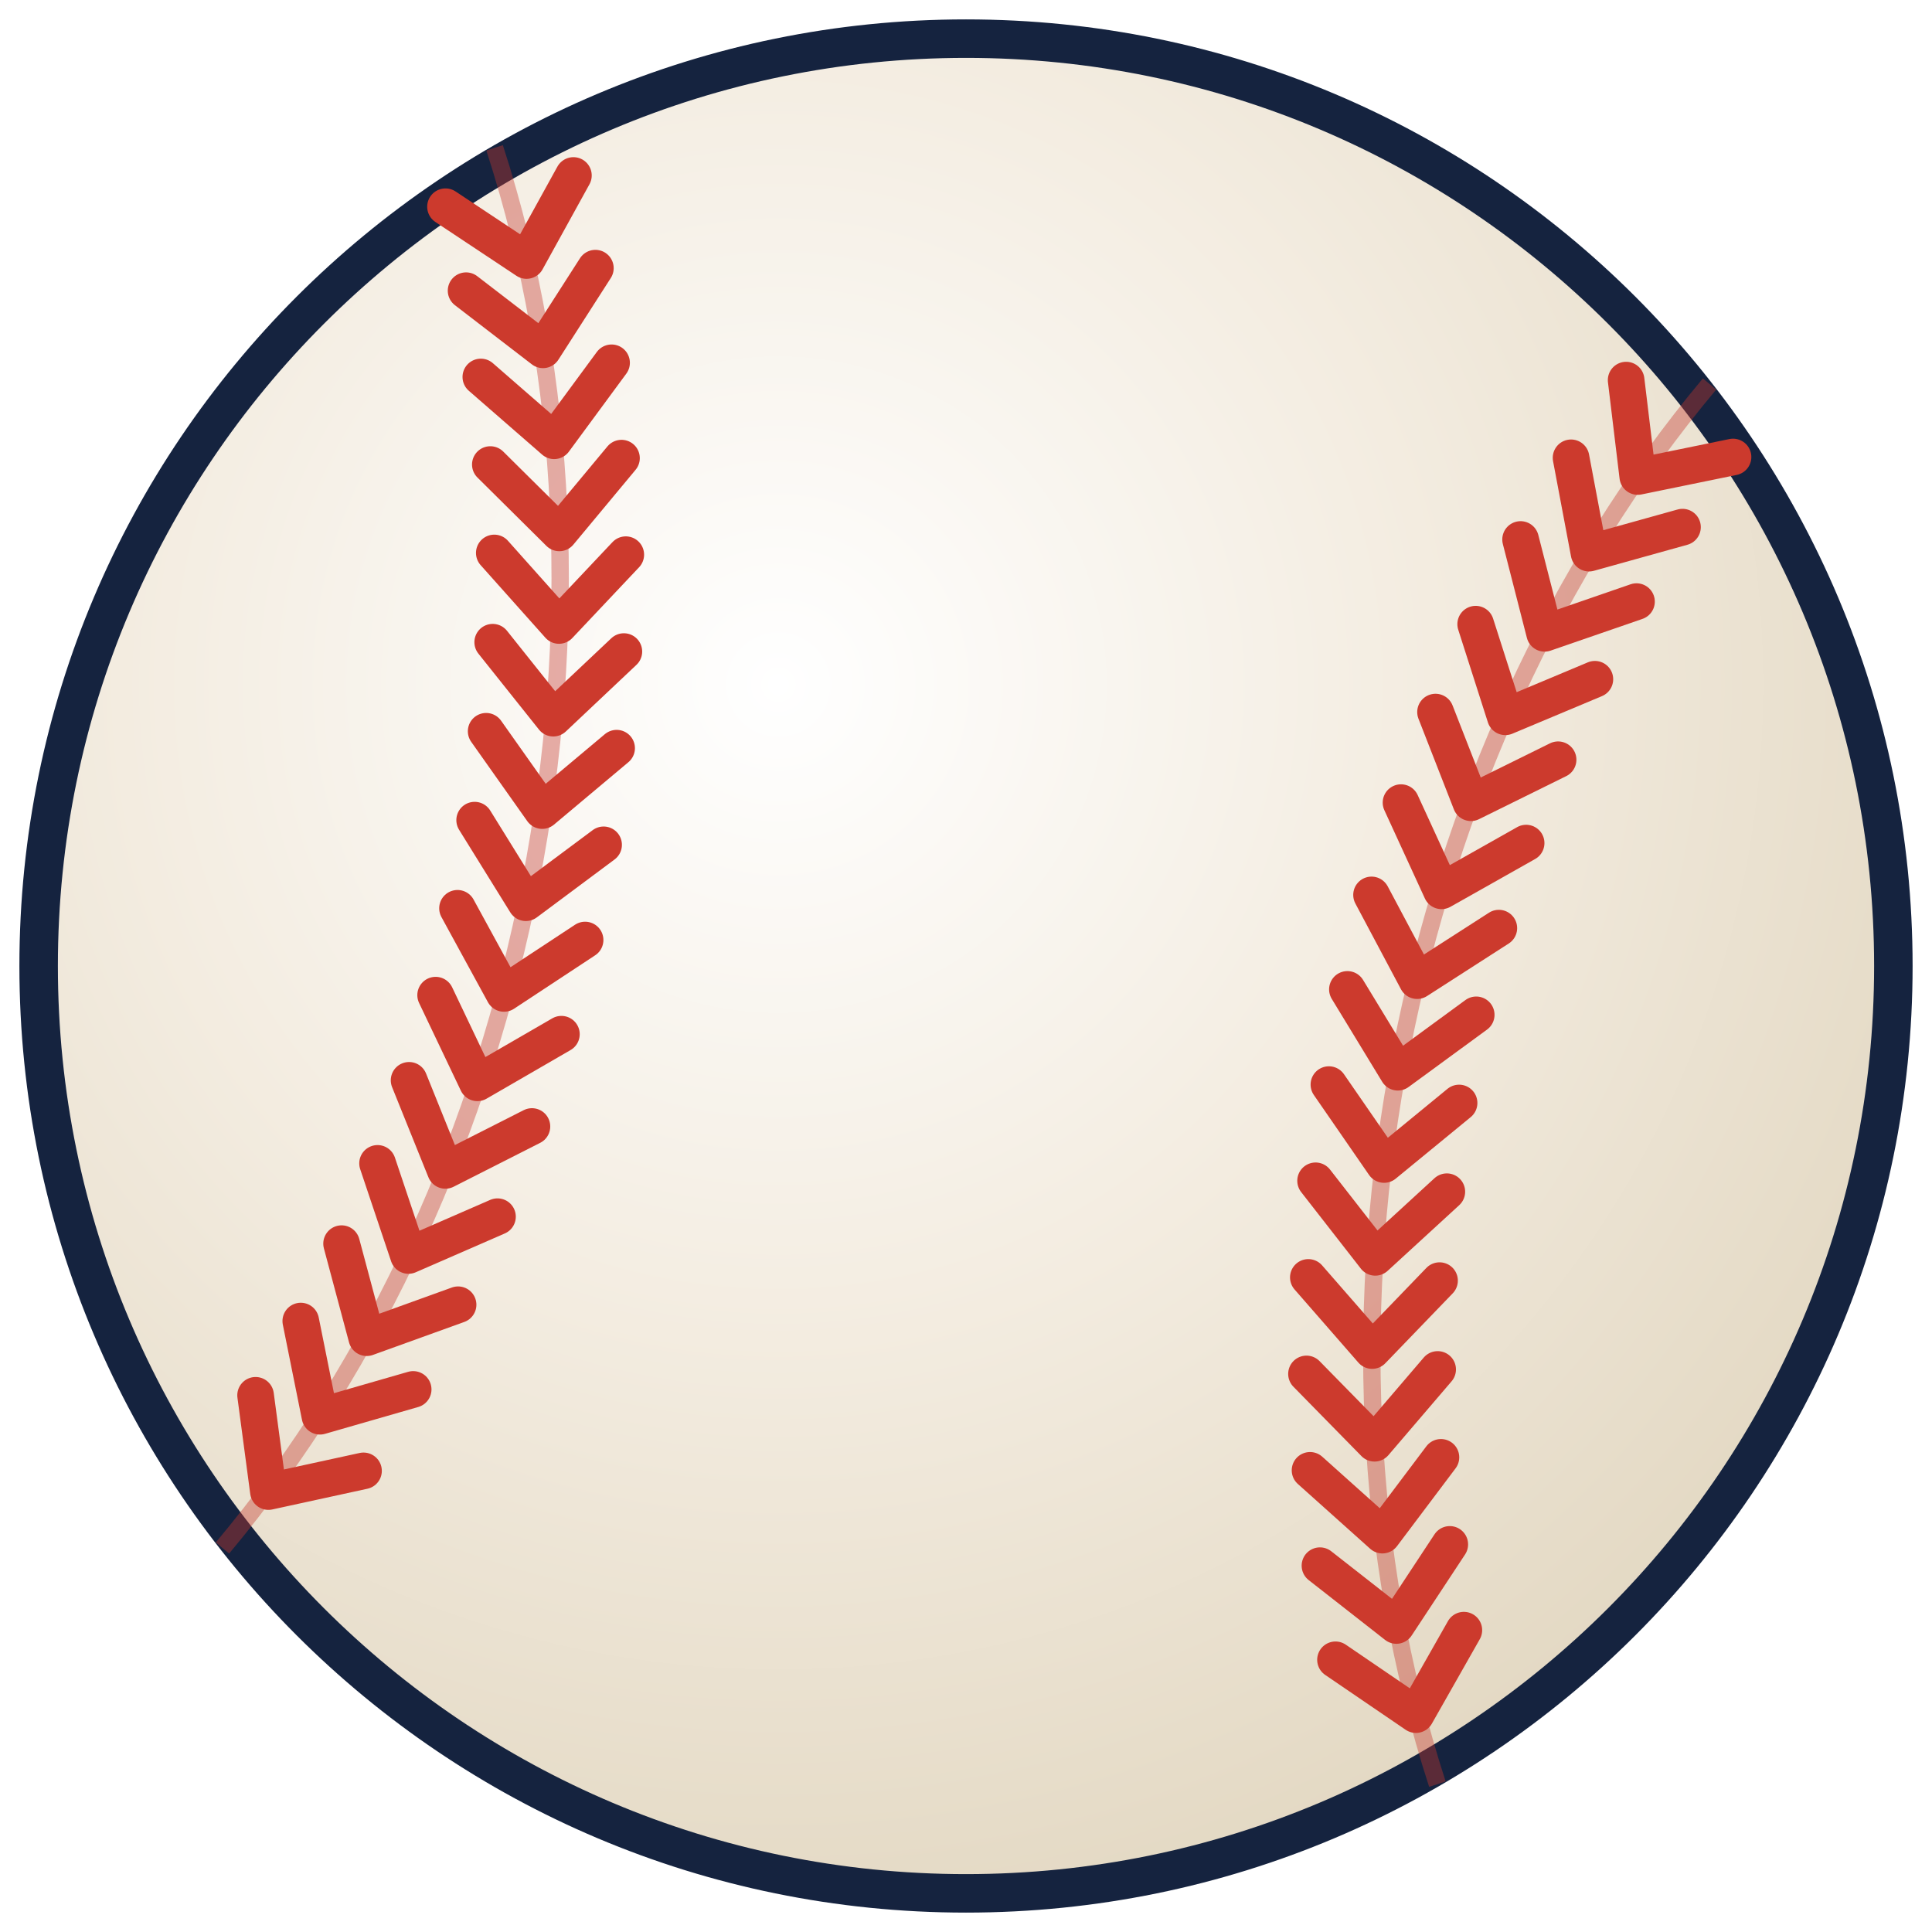
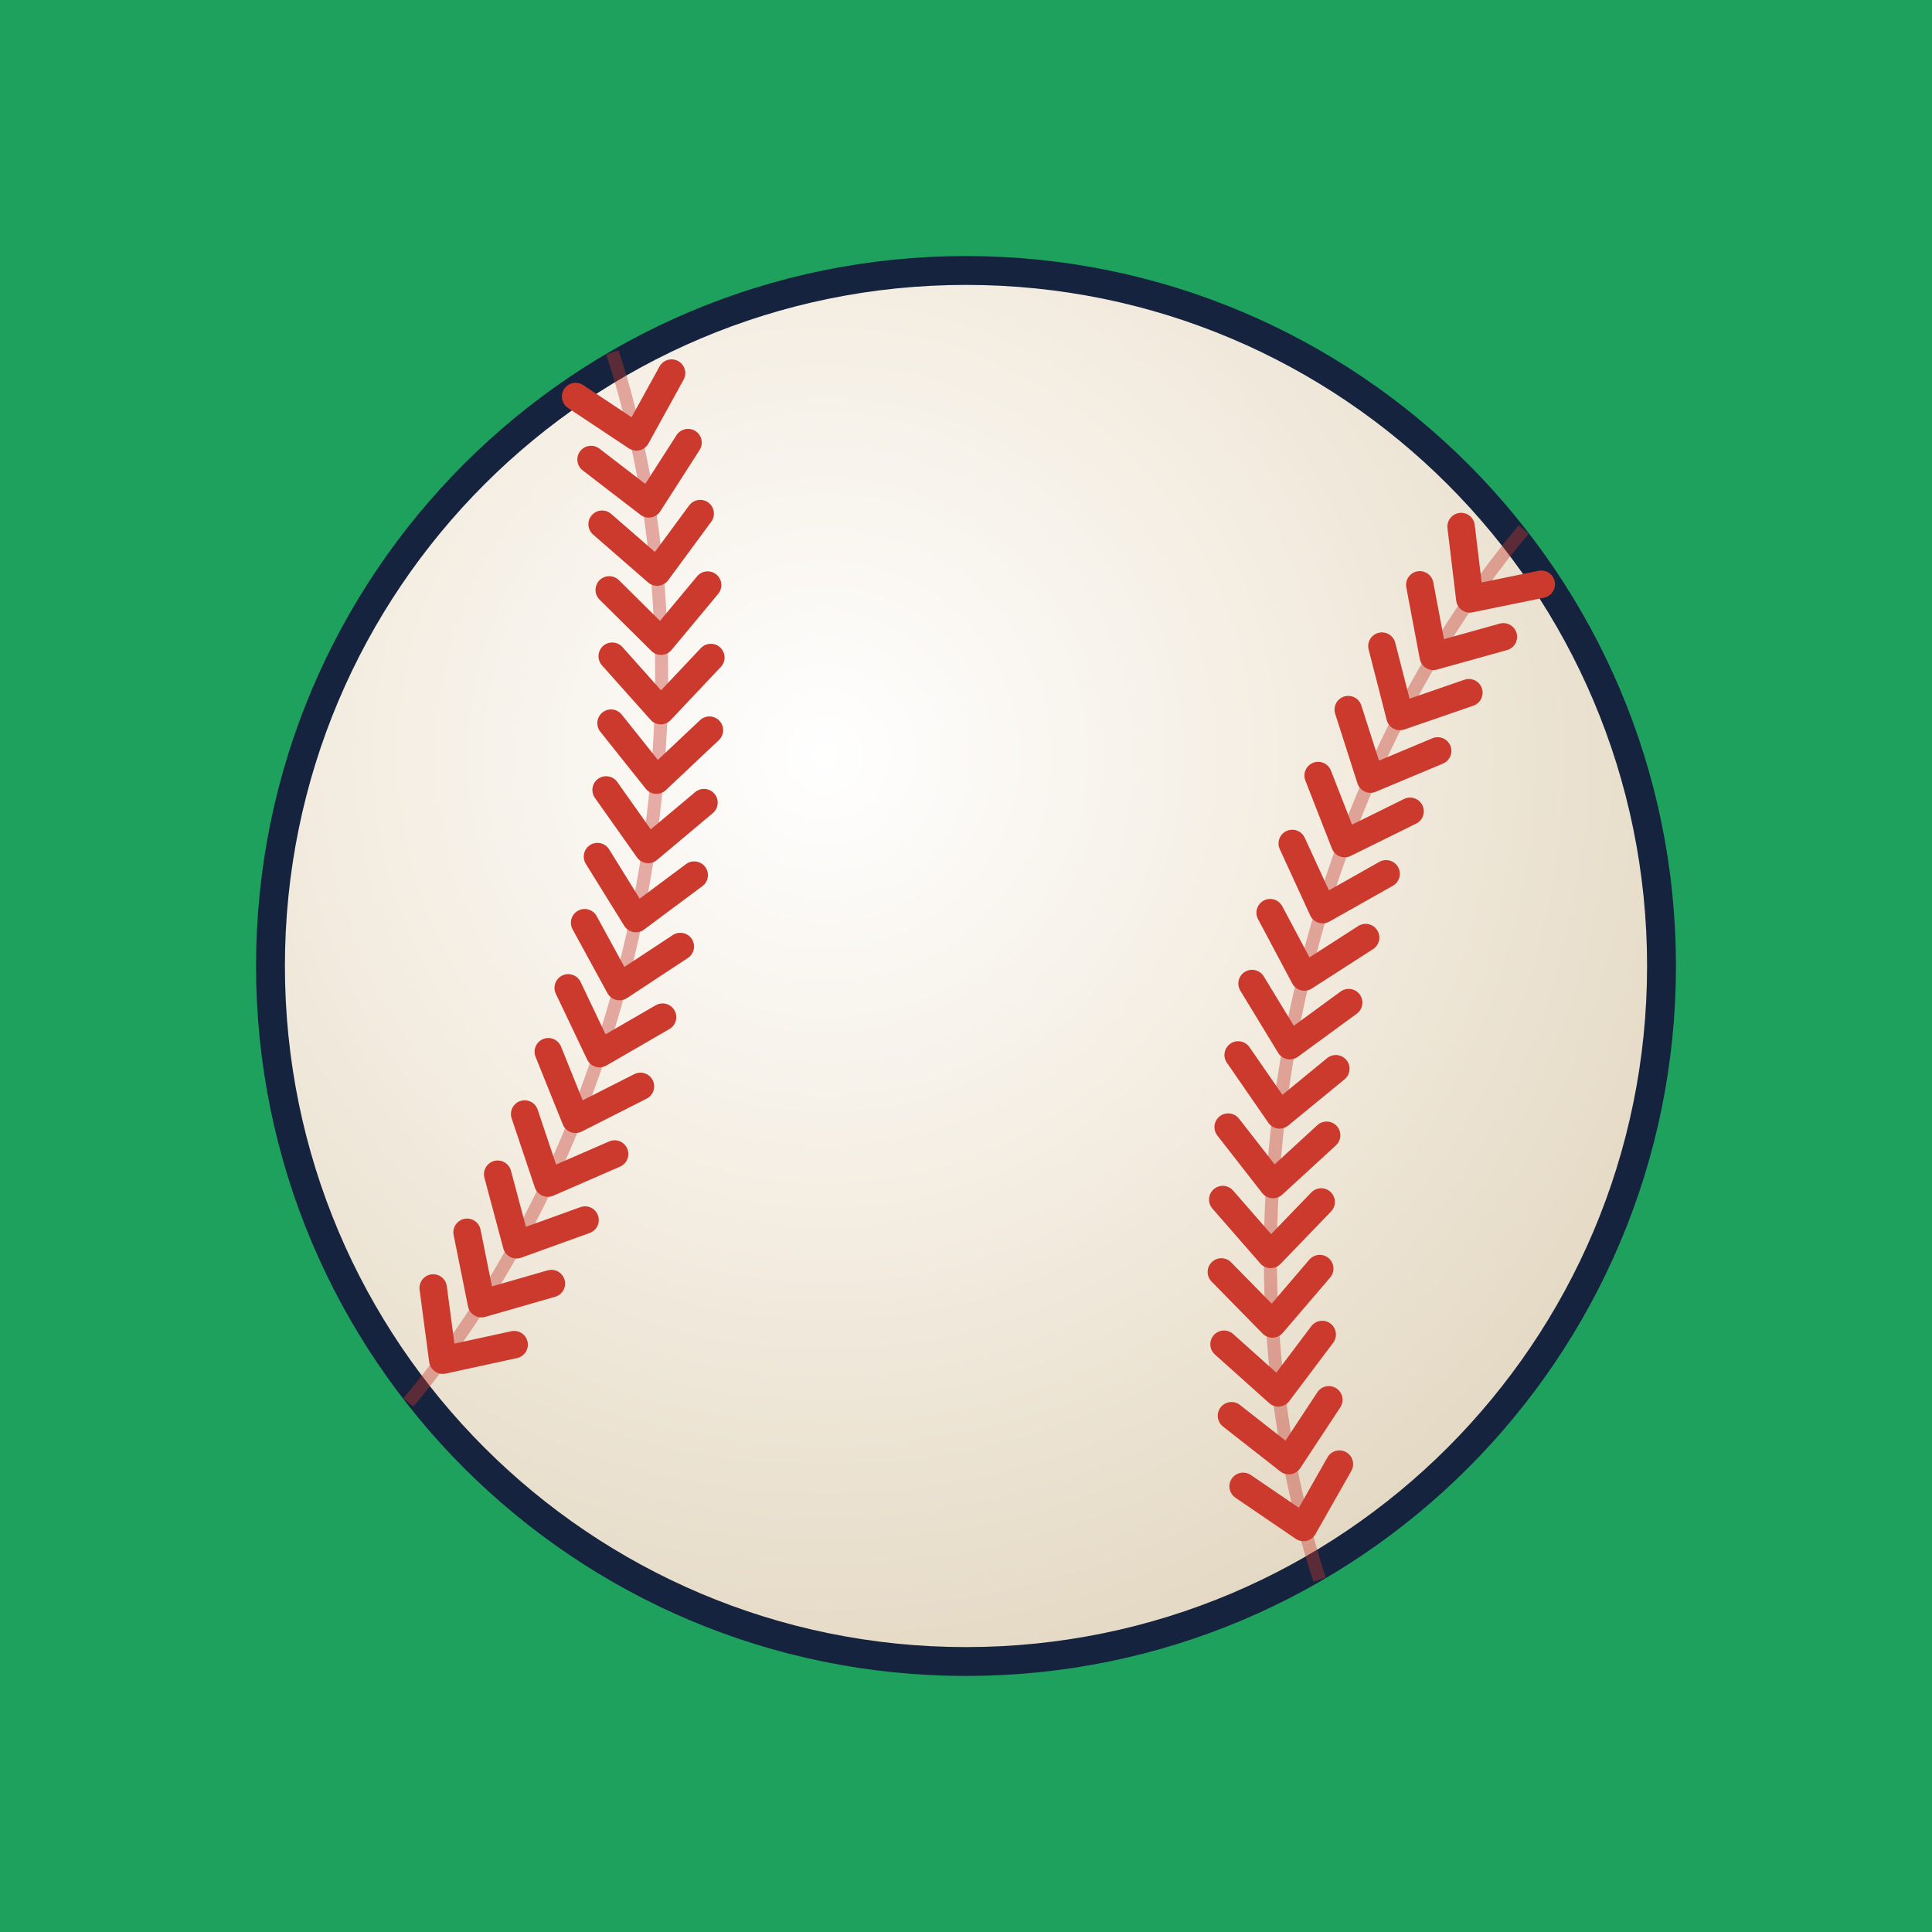
<svg xmlns="http://www.w3.org/2000/svg" viewBox="0 0 512 512" width="512" height="512">
  <defs>
    <radialGradient id="bg" cx="40%" cy="35%" r="70%">
      <stop offset="0%" stop-color="#ffffff" />
      <stop offset="50%" stop-color="#f3ece0" />
      <stop offset="100%" stop-color="#e2d7c1" />
    </radialGradient>
  </defs>
-   <circle cx="256.0" cy="256.0" r="245.76" fill="url(#bg)" stroke="#15233f" stroke-width="10.2" />
-   <g transform="rotate(11 256.0 256.0)">
-     <path d="M92 67 C154 179 154 333 92 445" fill="none" stroke="#c4382c" stroke-width="4.6" opacity="0.4" />
-     <path d="M420 67 C358 179 358 333 420 445" fill="none" stroke="#c4382c" stroke-width="4.6" opacity="0.4" />
-     <g fill="none" stroke="#cc3a2d" stroke-width="9.7" stroke-linecap="round" stroke-linejoin="round">
-       <path d="M82.2 84.8 L106.0 94.7 L113.9 70.2" />
-       <path d="M91.8 105.6 L114.8 117.1 L124.3 93.2" />
-       <path d="M100.0 127.3 L122.3 140.2 L133.3 117.0" />
-       <path d="M106.9 149.6 L128.3 163.9 L140.7 141.3" />
-       <path d="M112.4 172.4 L132.9 188.0 L146.7 166.2" />
-       <path d="M116.5 195.7 L136.1 212.4 L151.1 191.5" />
-       <path d="M119.3 219.2 L137.9 237.0 L154.1 217.0" />
-       <path d="M120.8 242.9 L138.3 261.8 L155.6 242.8" />
-       <path d="M120.8 266.7 L137.2 286.5 L155.6 268.5" />
-       <path d="M119.5 290.4 L134.8 311.1 L154.2 294.2" />
-       <path d="M116.9 313.9 L130.9 335.5 L151.2 319.7" />
-       <path d="M112.9 337.1 L125.6 359.5 L146.8 344.9" />
-       <path d="M107.6 359.8 L118.9 383.0 L141.0 369.8" />
-       <path d="M100.9 382.0 L110.7 405.8 L133.6 394.1" />
-       <path d="M92.9 403.6 L101.1 428.0 L124.8 417.8" />
-       <path d="M398.1 70.2 L406.0 94.7 L429.8 84.8" />
-       <path d="M387.7 93.2 L397.2 117.1 L420.2 105.6" />
-       <path d="M378.7 117.0 L389.7 140.2 L412.0 127.3" />
-       <path d="M371.3 141.3 L383.7 163.9 L405.1 149.6" />
-       <path d="M365.3 166.2 L379.1 188.0 L399.6 172.4" />
-       <path d="M360.9 191.5 L375.9 212.4 L395.5 195.7" />
-       <path d="M357.9 217.0 L374.1 237.0 L392.7 219.2" />
-       <path d="M356.4 242.8 L373.7 261.8 L391.2 242.9" />
-       <path d="M356.4 268.5 L374.8 286.5 L391.2 266.7" />
-       <path d="M357.8 294.2 L377.2 311.1 L392.5 290.4" />
-       <path d="M360.8 319.7 L381.1 335.5 L395.1 313.9" />
-       <path d="M365.2 344.9 L386.4 359.5 L399.1 337.1" />
-       <path d="M371.0 369.8 L393.1 383.0 L404.4 359.8" />
-       <path d="M378.4 394.1 L401.3 405.8 L411.1 382.0" />
-       <path d="M387.2 417.8 L410.9 428.0 L419.1 403.6" />
+   <rect width="512" height="512" rx="0" fill="#1fa15e" />
+   <g transform="translate(256 256) scale(0.75) translate(-256 -256)">
+     <circle cx="256.0" cy="256.0" r="245.76" fill="url(#bg)" stroke="#15233f" stroke-width="10.2" />
+     <g transform="rotate(11 256.0 256.0)">
+       <path d="M92 67 C154 179 154 333 92 445" fill="none" stroke="#c4382c" stroke-width="4.6" opacity="0.4" />
+       <path d="M420 67 C358 179 358 333 420 445" fill="none" stroke="#c4382c" stroke-width="4.6" opacity="0.4" />
+       <g fill="none" stroke="#cc3a2d" stroke-width="9.7" stroke-linecap="round" stroke-linejoin="round">
+         <path d="M82.2 84.8 L106.0 94.7 L113.9 70.2" />
+         <path d="M91.8 105.6 L114.8 117.1 L124.3 93.2" />
+         <path d="M100.0 127.3 L122.3 140.2 L133.3 117.0" />
+         <path d="M106.9 149.6 L128.3 163.9 L140.7 141.3" />
+         <path d="M112.4 172.4 L132.9 188.0 L146.7 166.2" />
+         <path d="M116.5 195.7 L136.1 212.4 L151.1 191.5" />
+         <path d="M119.3 219.2 L137.9 237.0 L154.1 217.0" />
+         <path d="M120.8 242.9 L138.3 261.8 L155.6 242.8" />
+         <path d="M120.8 266.7 L137.2 286.5 L155.6 268.5" />
+         <path d="M119.5 290.4 L134.8 311.1 L154.2 294.2" />
+         <path d="M116.9 313.9 L130.9 335.5 L151.2 319.7" />
+         <path d="M112.9 337.1 L125.6 359.5 L146.8 344.9" />
+         <path d="M107.6 359.8 L118.9 383.0 L141.0 369.8" />
+         <path d="M100.9 382.0 L110.7 405.8 L133.6 394.1" />
+         <path d="M92.9 403.6 L101.1 428.0 L124.8 417.8" />
+         <path d="M398.1 70.2 L406.0 94.7 L429.8 84.8" />
+         <path d="M387.7 93.2 L397.2 117.1 L420.2 105.6" />
+         <path d="M378.7 117.0 L389.7 140.2 L412.0 127.3" />
+         <path d="M371.3 141.3 L383.7 163.9 L405.1 149.6" />
+         <path d="M365.3 166.2 L379.1 188.0 L399.6 172.4" />
+         <path d="M360.9 191.5 L375.9 212.4 L395.5 195.7" />
+         <path d="M357.9 217.0 L374.1 237.0 L392.7 219.2" />
+         <path d="M356.4 242.8 L373.7 261.8 L391.2 242.9" />
+         <path d="M356.4 268.5 L374.8 286.5 L391.2 266.7" />
+         <path d="M357.8 294.2 L377.2 311.1 L392.5 290.4" />
+         <path d="M360.8 319.7 L381.1 335.5 L395.1 313.9" />
+         <path d="M365.2 344.9 L386.4 359.5 L399.1 337.1" />
+         <path d="M371.0 369.8 L393.1 383.0 L404.4 359.8" />
+         <path d="M378.4 394.1 L401.3 405.8 L411.1 382.0" />
+         <path d="M387.2 417.8 L410.9 428.0 L419.1 403.6" />
+       </g>
    </g>
  </g>
</svg>
